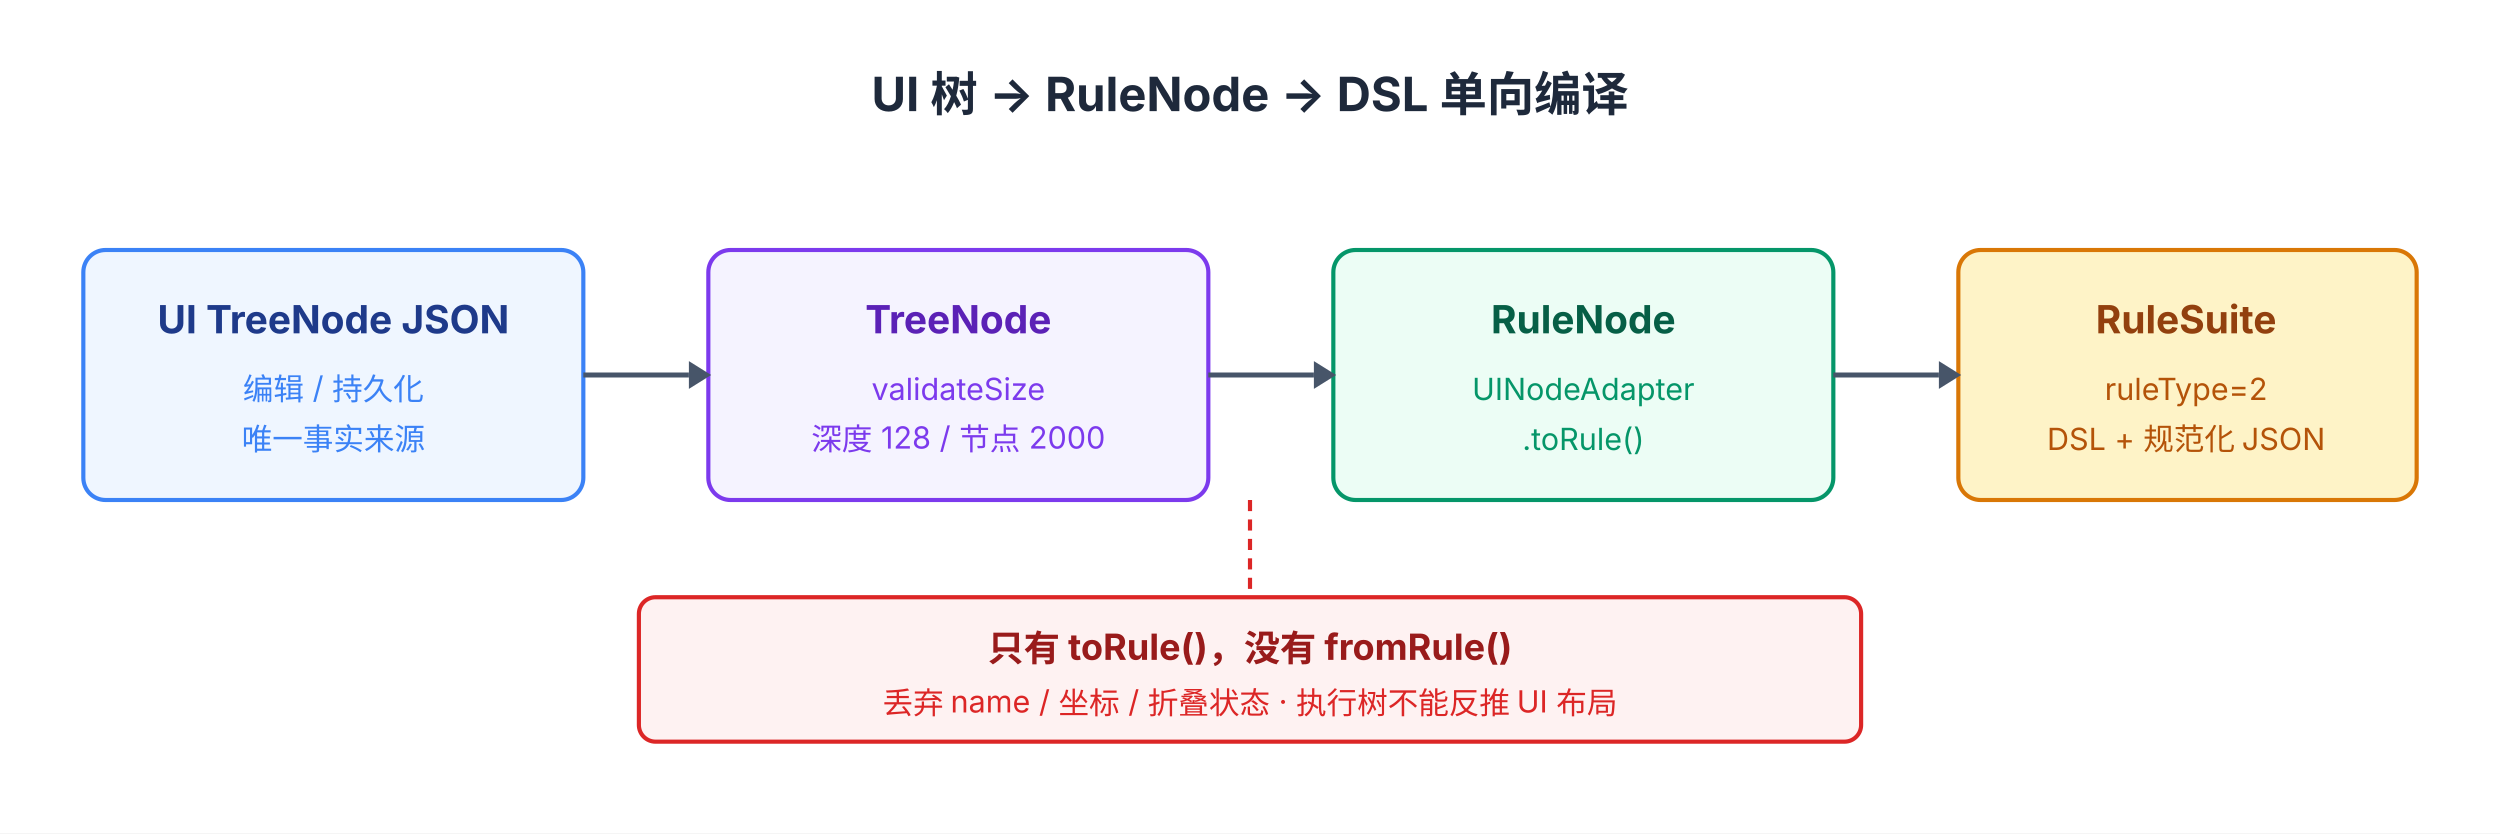
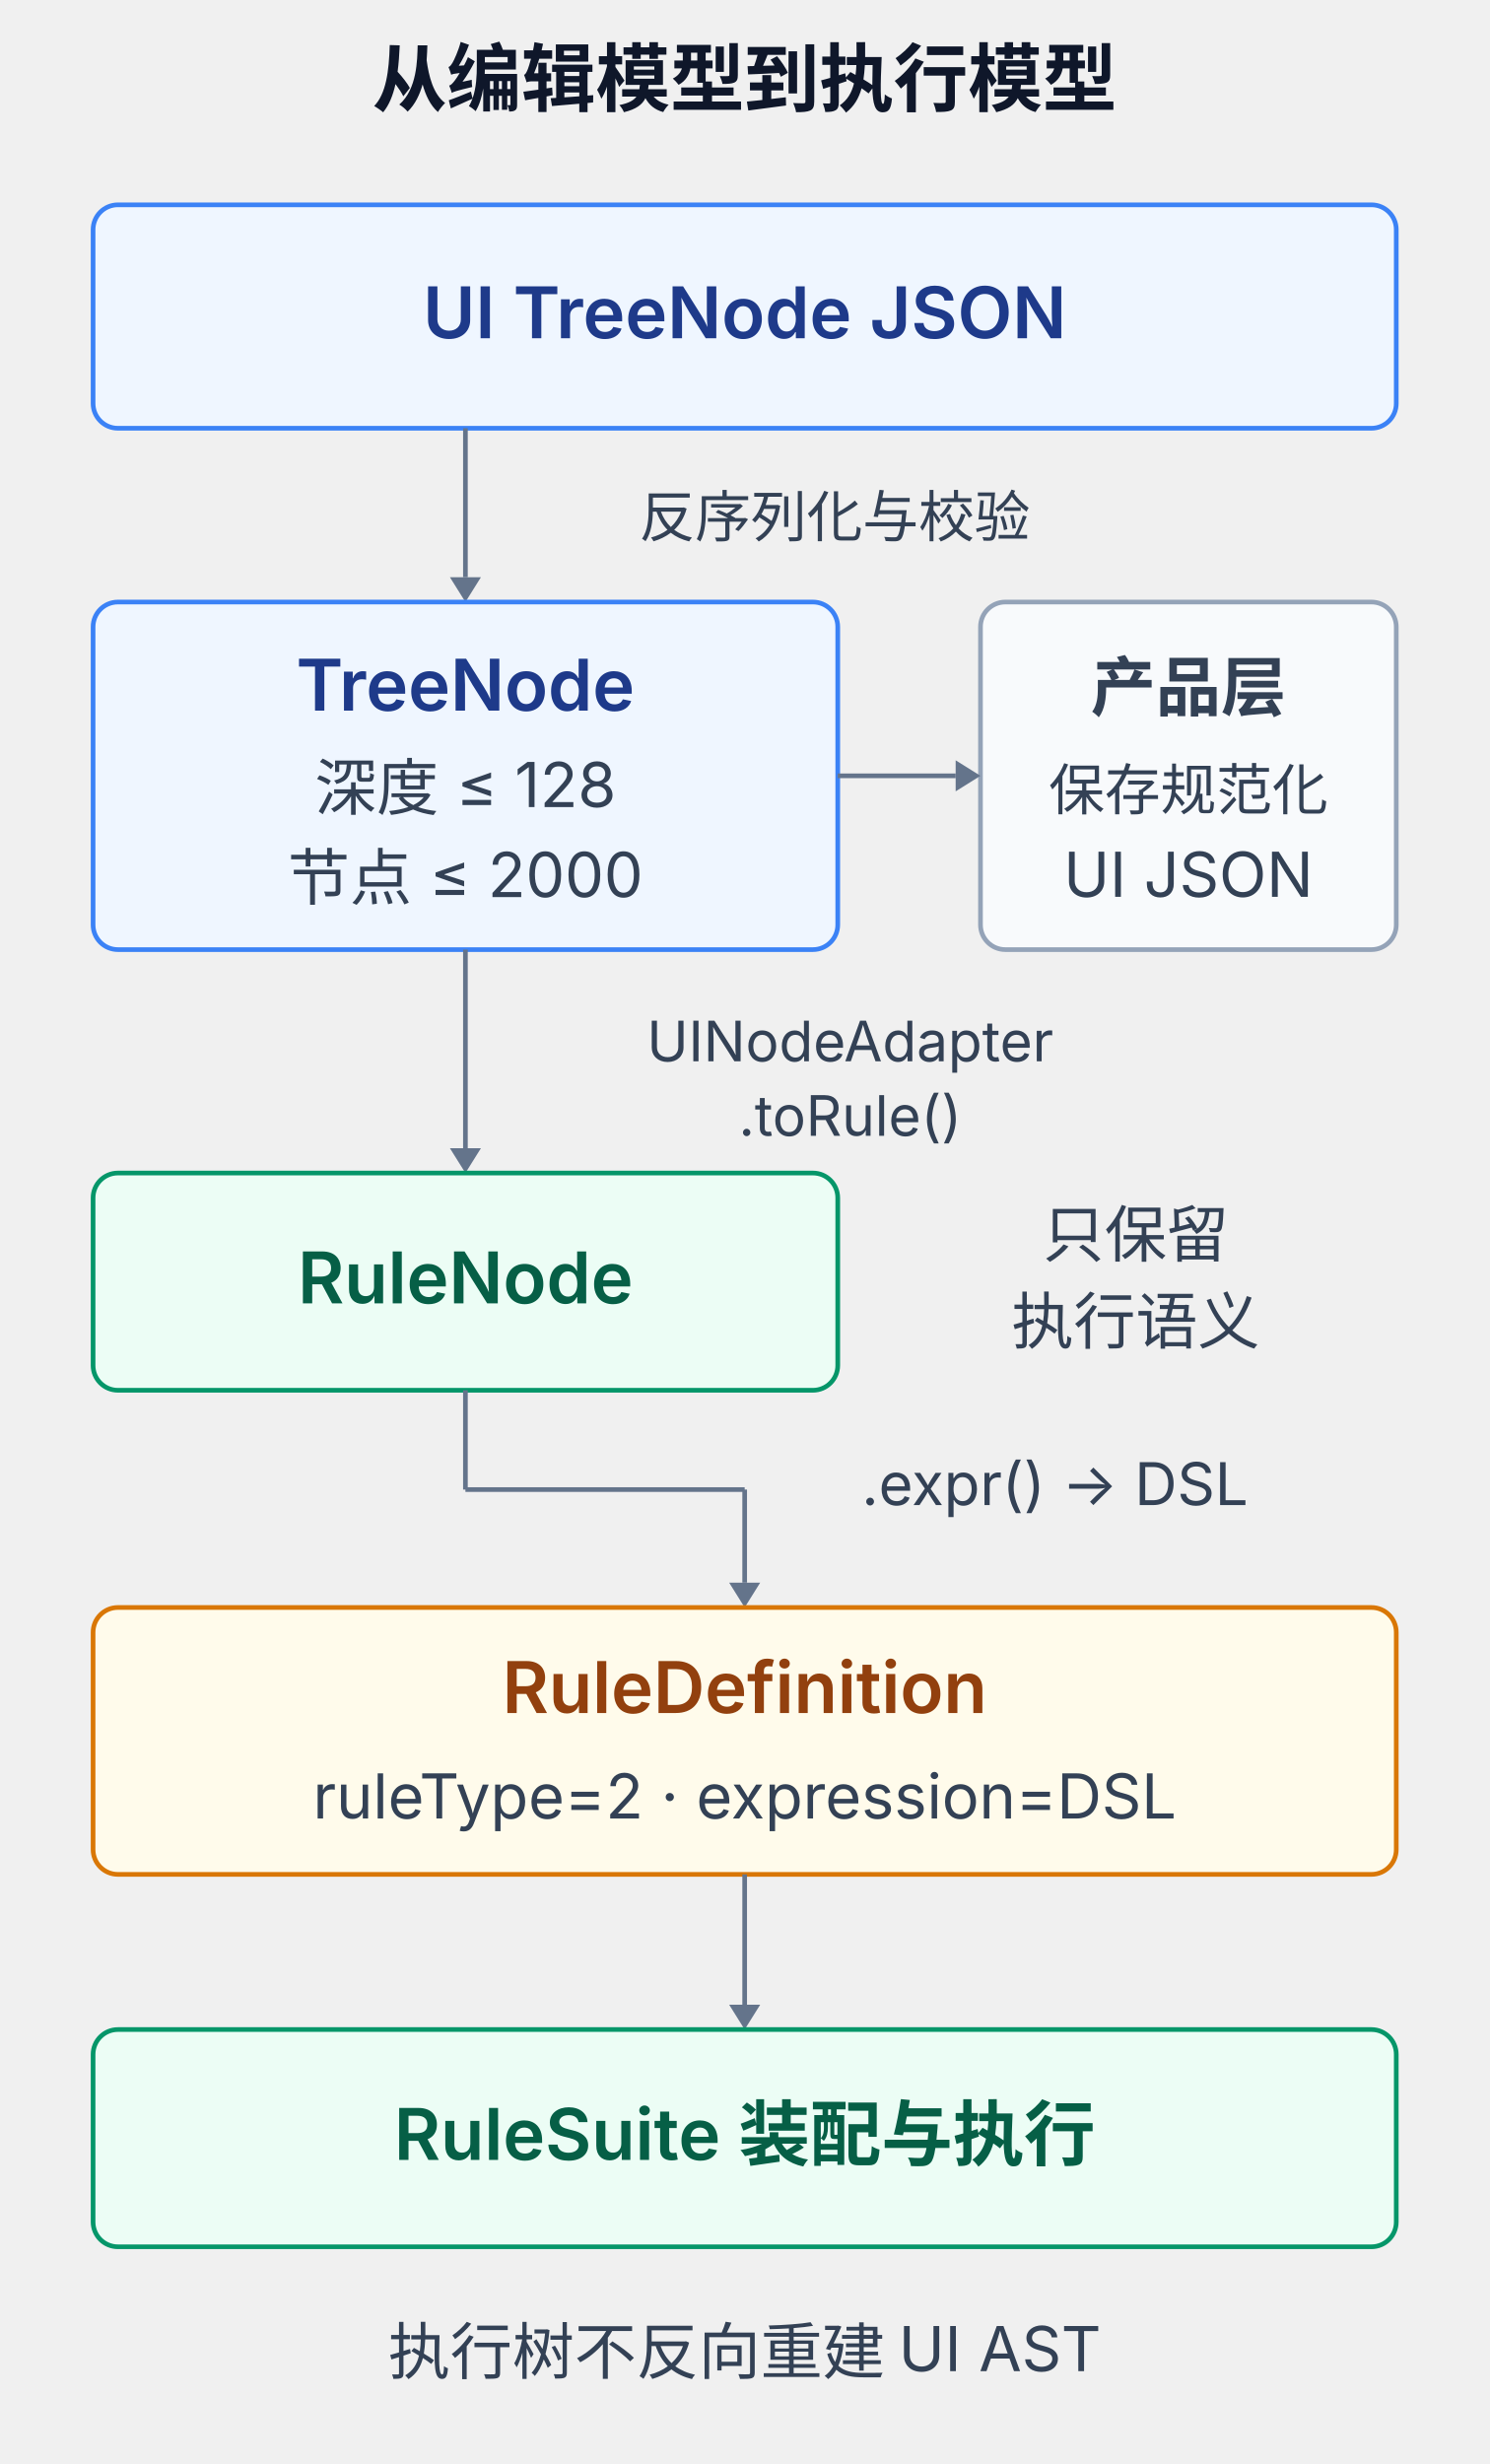
- <svg xmlns="http://www.w3.org/2000/svg" viewBox="0 0 900 300" font-family="system-ui, -apple-system, 'PingFang SC', sans-serif">
-   <rect x="0" y="0" width="900" height="300" fill="#FFFFFF" />
-   <text x="450" y="40" font-size="17" font-weight="bold" fill="#1E293B" text-anchor="middle">UI 树 → RuleNode → DSL 单向编译</text>
-   <rect x="30" y="90" width="180" height="90" rx="8" fill="#EFF6FF" stroke="#3B82F6" stroke-width="1.5" />
-   <text x="120" y="120" font-size="14" font-weight="bold" fill="#1E3A8A" text-anchor="middle">UI TreeNode JSON</text>
-   <text x="120" y="144" font-size="11" fill="#3B82F6" text-anchor="middle">编辑 / 持久化</text>
-   <text x="120" y="162" font-size="11" fill="#3B82F6" text-anchor="middle">唯一事实来源</text>
-   <rect x="255" y="90" width="180" height="90" rx="8" fill="#F5F3FF" stroke="#7C3AED" stroke-width="1.5" />
-   <text x="345" y="120" font-size="14" font-weight="bold" fill="#5B21B6" text-anchor="middle">TreeNode</text>
-   <text x="345" y="144" font-size="11" fill="#7C3AED" text-anchor="middle">validateSize</text>
-   <text x="345" y="162" font-size="11" fill="#7C3AED" text-anchor="middle">深度 128 / 节点 2000</text>
-   <rect x="480" y="90" width="180" height="90" rx="8" fill="#ECFDF5" stroke="#059669" stroke-width="1.5" />
-   <text x="570" y="120" font-size="14" font-weight="bold" fill="#065F46" text-anchor="middle">RuleNode</text>
-   <text x="570" y="144" font-size="11" fill="#059669" text-anchor="middle">UINodeAdapter</text>
-   <text x="570" y="162" font-size="11" fill="#059669" text-anchor="middle">.toRule()</text>
-   <rect x="705" y="90" width="165" height="90" rx="8" fill="#FEF3C7" stroke="#D97706" stroke-width="1.5" />
-   <text x="787" y="120" font-size="14" font-weight="bold" fill="#92400E" text-anchor="middle">RuleSuite</text>
-   <text x="787" y="144" font-size="11" fill="#B45309" text-anchor="middle">ruleType=2</text>
-   <text x="787" y="162" font-size="11" fill="#B45309" text-anchor="middle">DSL + 规范化 JSON</text>
-   <line x1="210" y1="135" x2="248" y2="135" stroke="#475569" stroke-width="1.8" />
-   <polygon points="248,130 248,140 256,135" fill="#475569" />
-   <line x1="435" y1="135" x2="473" y2="135" stroke="#475569" stroke-width="1.8" />
-   <polygon points="473,130 473,140 481,135" fill="#475569" />
-   <line x1="660" y1="135" x2="698" y2="135" stroke="#475569" stroke-width="1.8" />
-   <polygon points="698,130 698,140 706,135" fill="#475569" />
-   <rect x="230" y="215" width="440" height="52" rx="6" fill="#FEF2F2" stroke="#DC2626" stroke-width="1.5" />
-   <text x="450" y="238" font-size="13" font-weight="bold" fill="#991B1B" text-anchor="middle">只有 toRule()，没有 fromRule()</text>
-   <text x="450" y="257" font-size="11" fill="#DC2626" text-anchor="middle">丢弃 name / 坐标 / 折叠状态 · 执行树不能反推 UI 布局</text>
-   <line x1="450" y1="180" x2="450" y2="215" stroke="#DC2626" stroke-width="1.5" stroke-dasharray="4,3" />
+ <svg xmlns="http://www.w3.org/2000/svg" width="480" height="794" viewBox="0 0 480 794" font-family="system-ui, -apple-system, 'PingFang SC', sans-serif">
+   <text x="240" y="34" font-size="24" fill="#0F172A" text-anchor="middle" font-weight="600">从编辑模型到执行模型</text>
+   <rect x="30" y="66" width="420" height="72" rx="8" fill="#EFF6FF" stroke="#3B82F6" stroke-width="1.5" />
+   <text x="240" y="109" font-size="23" fill="#1E3A8A" text-anchor="middle" font-weight="600">UI TreeNode JSON</text>
+   <line x1="150" y1="138" x2="150" y2="186" stroke="#64748B" stroke-width="1.5" />
+   <polygon points="145,186 155,186 150,194" fill="#64748B" />
+   <text x="269" y="173" font-size="18" fill="#334155" text-anchor="middle">反序列化与校验</text>
+   <rect x="30" y="194" width="240" height="112" rx="8" fill="#EFF6FF" stroke="#3B82F6" stroke-width="1.5" />
+   <text x="150" y="229" font-size="23" fill="#1E3A8A" text-anchor="middle" font-weight="600">TreeNode</text>
+   <text x="150" y="261" font-size="20" fill="#334155" text-anchor="middle">深度 ≤ 128</text>
+   <text x="150" y="290" font-size="20" fill="#334155" text-anchor="middle">节点 ≤ 2000</text>
+   <rect x="316" y="194" width="134" height="112" rx="8" fill="#F8FAFC" stroke="#94A3B8" stroke-width="1.5" />
+   <text x="383" y="229" font-size="21" fill="#334155" text-anchor="middle" font-weight="600">产品层</text>
+   <text x="383" y="261" font-size="18" fill="#334155" text-anchor="middle">保存规范化</text>
+   <text x="383" y="289" font-size="20" fill="#334155" text-anchor="middle">UI JSON</text>
+   <line x1="270" y1="250" x2="308" y2="250" stroke="#64748B" stroke-width="1.5" />
+   <polygon points="308,245 308,255 316,250" fill="#64748B" />
+   <line x1="150" y1="306" x2="150" y2="370" stroke="#64748B" stroke-width="1.5" />
+   <polygon points="145,370 155,370 150,378" fill="#64748B" />
+   <text x="274" y="342" font-size="18" fill="#334155" text-anchor="middle">UINodeAdapter</text>
+   <text x="274" y="366" font-size="18" fill="#334155" text-anchor="middle">.toRule()</text>
+   <rect x="30" y="378" width="240" height="70" rx="8" fill="#ECFDF5" stroke="#059669" stroke-width="1.5" />
+   <text x="150" y="420" font-size="23" fill="#065F46" text-anchor="middle" font-weight="600">RuleNode</text>
+   <text x="366" y="405" font-size="20" fill="#334155" text-anchor="middle">只保留</text>
+   <text x="366" y="433" font-size="20" fill="#334155" text-anchor="middle">执行语义</text>
+   <line x1="150" y1="448" x2="150" y2="480" stroke="#64748B" stroke-width="1.5" />
+   <line x1="150" y1="480" x2="240" y2="480" stroke="#64748B" stroke-width="1.5" />
+   <line x1="240" y1="480" x2="240" y2="510" stroke="#64748B" stroke-width="1.5" />
+   <polygon points="235,510 245,510 240,518" fill="#64748B" />
+   <text x="340" y="485" font-size="19" fill="#334155" text-anchor="middle">.expr() → DSL</text>
+   <rect x="30" y="518" width="420" height="86" rx="8" fill="#FFFBEB" stroke="#D97706" stroke-width="1.5" />
+   <text x="240" y="552" font-size="23" fill="#92400E" text-anchor="middle" font-weight="600">RuleDefinition</text>
+   <text x="240" y="586" font-size="20" fill="#334155" text-anchor="middle">ruleType=2 · expression=DSL</text>
+   <line x1="240" y1="604" x2="240" y2="646" stroke="#64748B" stroke-width="1.5" />
+   <polygon points="235,646 245,646 240,654" fill="#64748B" />
+   <rect x="30" y="654" width="420" height="70" rx="8" fill="#ECFDF5" stroke="#059669" stroke-width="1.5" />
+   <text x="240" y="696" font-size="23" fill="#065F46" text-anchor="middle" font-weight="600">RuleSuite 装配与执行</text>
+   <text x="240" y="765" font-size="20" fill="#334155" text-anchor="middle">执行树不反向重建 UI AST</text>
</svg>
